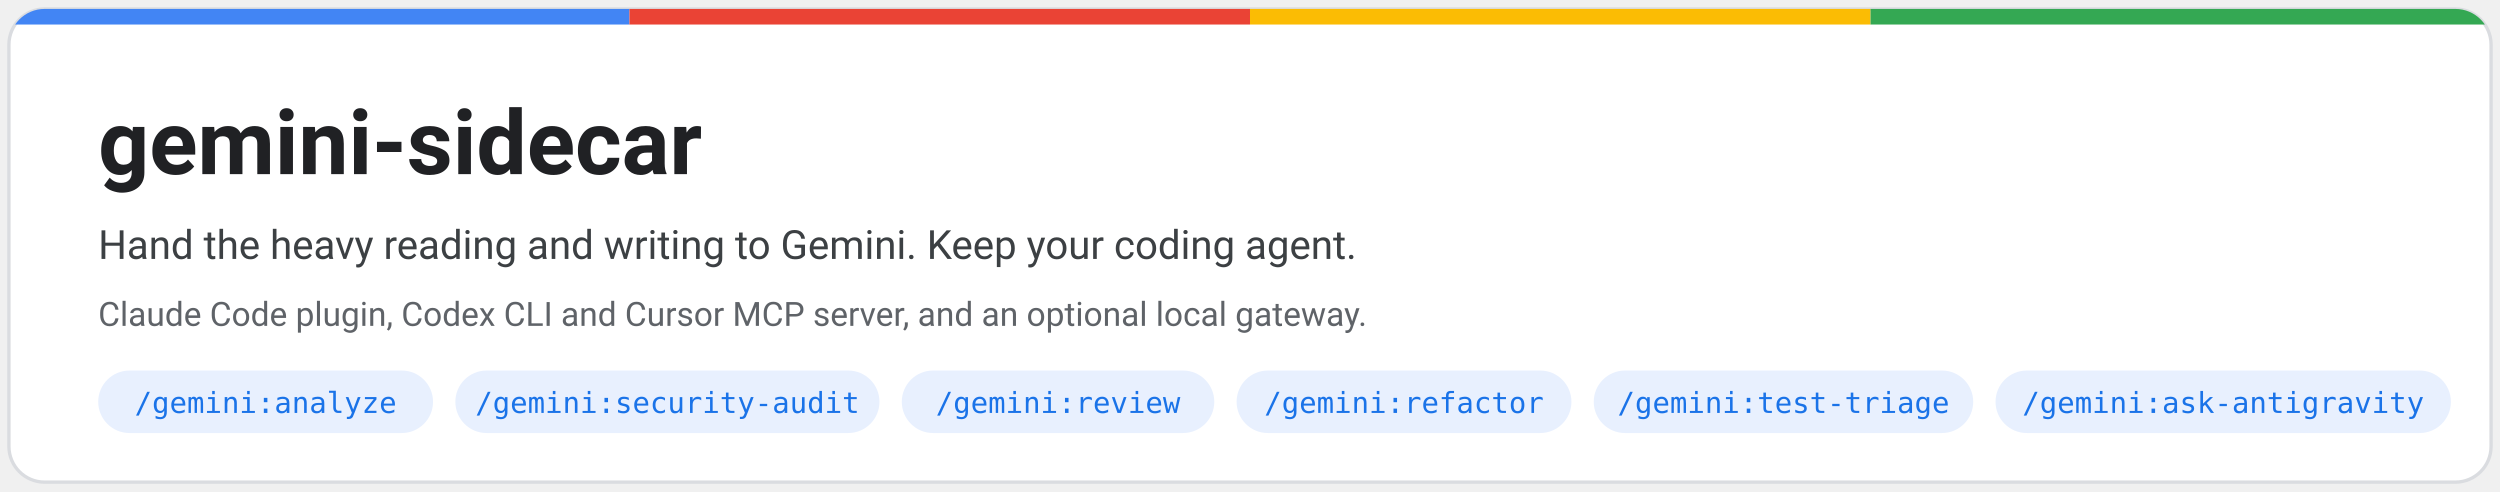
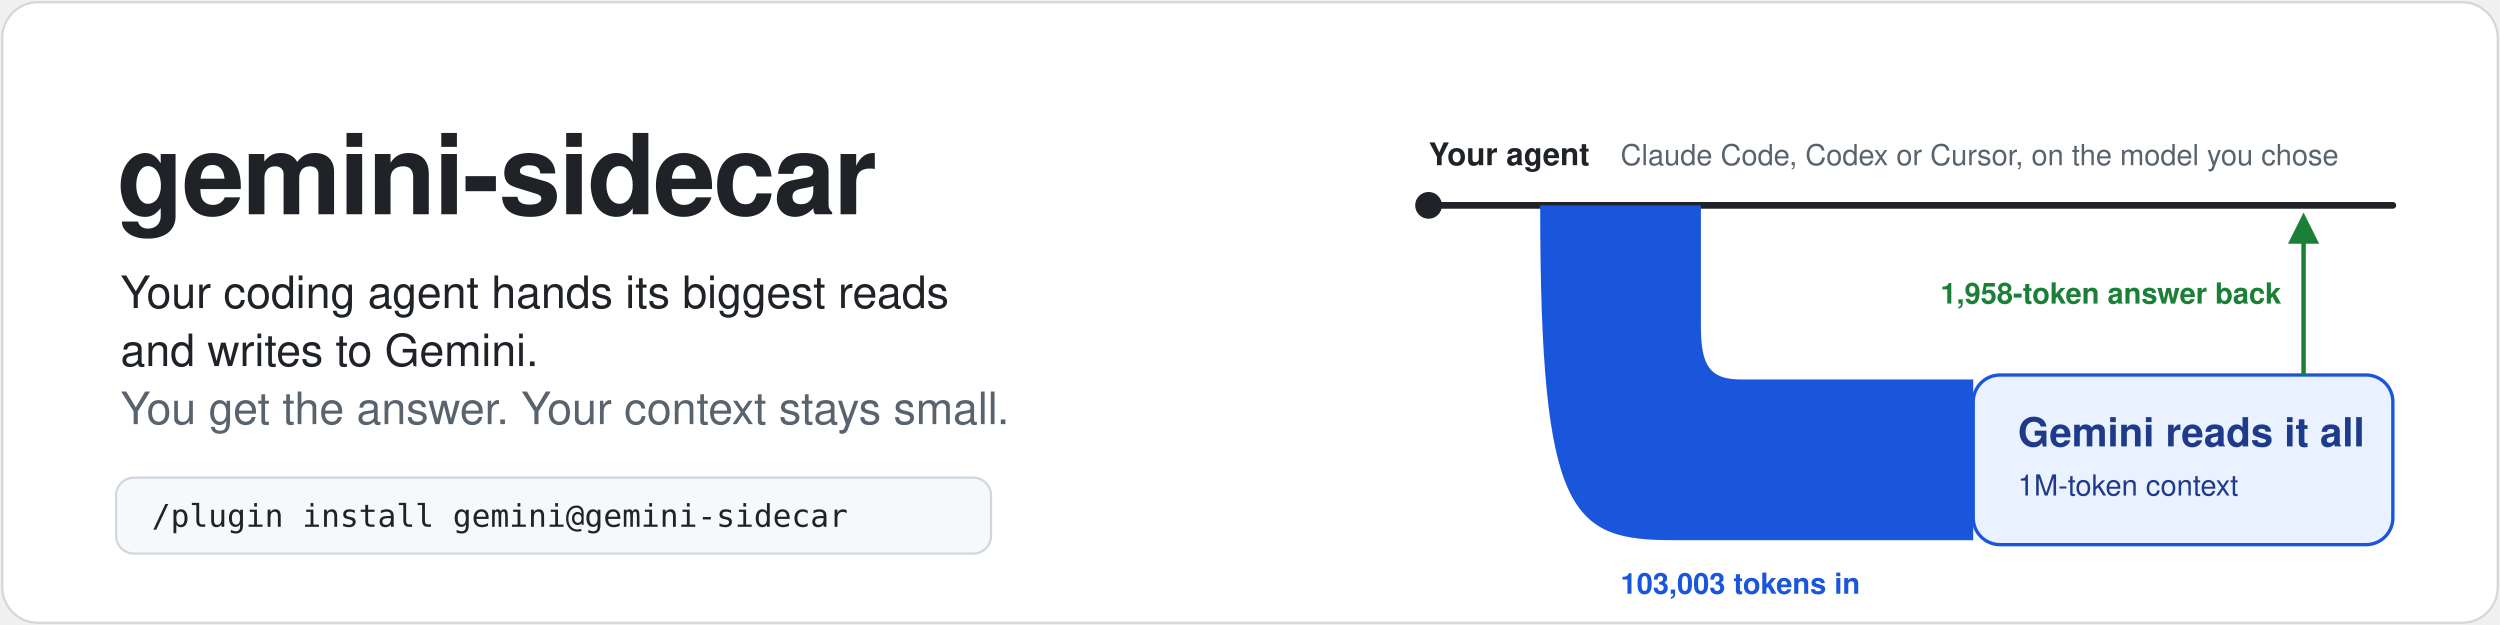
- <svg xmlns="http://www.w3.org/2000/svg" viewBox="0 0 1120 220" width="1120" height="220" role="img" aria-labelledby="hero-title hero-desc">
+ <svg xmlns="http://www.w3.org/2000/svg" viewBox="0 0 1120 280" width="1120" height="280" role="img" aria-labelledby="t d">
  <defs>
-     <clipPath id="card">
-       <rect x="4" y="4" width="1112" height="212" rx="16" />
-     </clipPath>
+     <marker id="g" viewBox="0 0 10 10" refX="8" refY="5" markerWidth="7" markerHeight="7" orient="auto">
+       <path d="M0 0 L10 5 L0 10 z" fill="#1A7F37" />
+     </marker>
  </defs>
-   <rect x="4" y="4" width="1112" height="212" rx="16" fill="#FFFFFF" stroke="#DADCE0" stroke-width="1.5" />
-   <g clip-path="url(#card)">
-     <rect x="4" y="4" width="278" height="7" fill="#4285F4" />
-     <rect x="282" y="4" width="278" height="7" fill="#EA4335" />
-     <rect x="560" y="4" width="278" height="7" fill="#FBBC04" />
-     <rect x="838" y="4" width="278" height="7" fill="#34A853" />
-   </g>
-   <text x="44" y="78" font-family="-apple-system, BlinkMacSystemFont, 'Segoe UI', Roboto, Helvetica, Arial, sans-serif" font-size="40" font-weight="700" fill="#202124">gemini-sidecar</text>
-   <text x="44" y="116" font-family="-apple-system, BlinkMacSystemFont, 'Segoe UI', Roboto, Helvetica, Arial, sans-serif" font-size="18" fill="#3C4043">Hand the heavy reading and writing to Gemini. Keep your coding agent.</text>
-   <text x="44" y="146" font-family="-apple-system, BlinkMacSystemFont, 'Segoe UI', Roboto, Helvetica, Arial, sans-serif" font-size="15" fill="#5F6368">Claude Code plugin, Codex CLI and Cursor MCP server, and an optional local gateway.</text>
-   <g font-family="ui-monospace, SFMono-Regular, Menlo, monospace" font-size="13" fill="#1A73E8">
-     <rect x="44" y="166" width="150" height="28" rx="14" fill="#E8F0FE" />
-     <text x="119" y="185" text-anchor="middle">/gemini:analyze</text>
-     <rect x="204" y="166" width="190" height="28" rx="14" fill="#E8F0FE" />
-     <text x="299" y="185" text-anchor="middle">/gemini:security-audit</text>
-     <rect x="404" y="166" width="140" height="28" rx="14" fill="#E8F0FE" />
-     <text x="474" y="185" text-anchor="middle">/gemini:review</text>
-     <rect x="554" y="166" width="150" height="28" rx="14" fill="#E8F0FE" />
-     <text x="629" y="185" text-anchor="middle">/gemini:refactor</text>
-     <rect x="714" y="166" width="170" height="28" rx="14" fill="#E8F0FE" />
-     <text x="799" y="185" text-anchor="middle">/gemini:test-triage</text>
-     <rect x="894" y="166" width="204" height="28" rx="14" fill="#E8F0FE" />
-     <text x="996" y="185" text-anchor="middle">/gemini:ask-antigravity</text>
-   </g>
+   <rect x="1" y="1" width="1118" height="278" rx="16" fill="#FFFFFF" stroke="#D0D7DE" />
+   <text x="52" y="96" font-family="-apple-system, BlinkMacSystemFont, 'Segoe UI', Helvetica, Arial, sans-serif" font-size="50" font-weight="700" fill="#1F2328" letter-spacing="-1">gemini-sidecar</text>
+   <text x="54" y="138" font-family="-apple-system, BlinkMacSystemFont, 'Segoe UI', Helvetica, Arial, sans-serif" font-size="20" fill="#1F2328">Your coding agent hands its biggest reads</text>
+   <text x="54" y="164" font-family="-apple-system, BlinkMacSystemFont, 'Segoe UI', Helvetica, Arial, sans-serif" font-size="20" fill="#1F2328">and writes to Gemini.</text>
+   <text x="54" y="190" font-family="-apple-system, BlinkMacSystemFont, 'Segoe UI', Helvetica, Arial, sans-serif" font-size="20" fill="#59636E">You get the answer. Your context stays small.</text>
+   <rect x="52" y="214" width="392" height="34" rx="8" fill="#F6F8FA" stroke="#D0D7DE" />
+   <text x="68" y="236" font-family="ui-monospace, SFMono-Regular, Menlo, Consolas, monospace" font-size="14" fill="#1F2328">/plugin install gemini@gemini-sidecar</text>
+   <line x1="640" y1="92" x2="1072" y2="92" stroke="#1F2328" stroke-width="3" stroke-linecap="round" />
+   <circle cx="640" cy="92" r="6" fill="#1F2328" />
+   <text x="640" y="74" font-family="-apple-system, BlinkMacSystemFont, 'Segoe UI', Helvetica, Arial, sans-serif" font-size="14" font-weight="600" fill="#1F2328">Your agent</text>
+   <text x="726" y="74" font-family="-apple-system, BlinkMacSystemFont, 'Segoe UI', Helvetica, Arial, sans-serif" font-size="13" fill="#59636E">Claude Code, Codex or Cursor, on the model you chose</text>
+   <path d="M690 92 C690 232.0 704 242.0 750 242.0 H884 V170.0 H780 C766 170.0 762 164.0 762 146.0 V92 Z" fill="#1A56DB" />
+   <text x="726" y="266" font-family="-apple-system, BlinkMacSystemFont, 'Segoe UI', Helvetica, Arial, sans-serif" font-size="13" font-weight="700" fill="#1A56DB" text-anchor="start">103,003 tokens in</text>
+   <rect x="884" y="168" width="188" height="76" rx="12" fill="#EBF2FF" stroke="#1A56DB" stroke-width="1.5" />
+   <text x="904" y="200" font-family="-apple-system, BlinkMacSystemFont, 'Segoe UI', Helvetica, Arial, sans-serif" font-size="18" font-weight="700" fill="#1E3A8A">Gemini reads it all</text>
+   <text x="904" y="222" font-family="-apple-system, BlinkMacSystemFont, 'Segoe UI', Helvetica, Arial, sans-serif" font-size="13" fill="#1E3A8A">1M-token context</text>
+   <path d="M1032 168 C1032 132 1032 112 1032 98" stroke="#1A7F37" stroke-width="2.0" fill="none" marker-end="url(#g)" />
+   <text x="1022" y="136" font-family="-apple-system, BlinkMacSystemFont, 'Segoe UI', Helvetica, Arial, sans-serif" font-size="13" font-weight="600" fill="#1A7F37" text-anchor="end">1,958-token answer back</text>
</svg>
